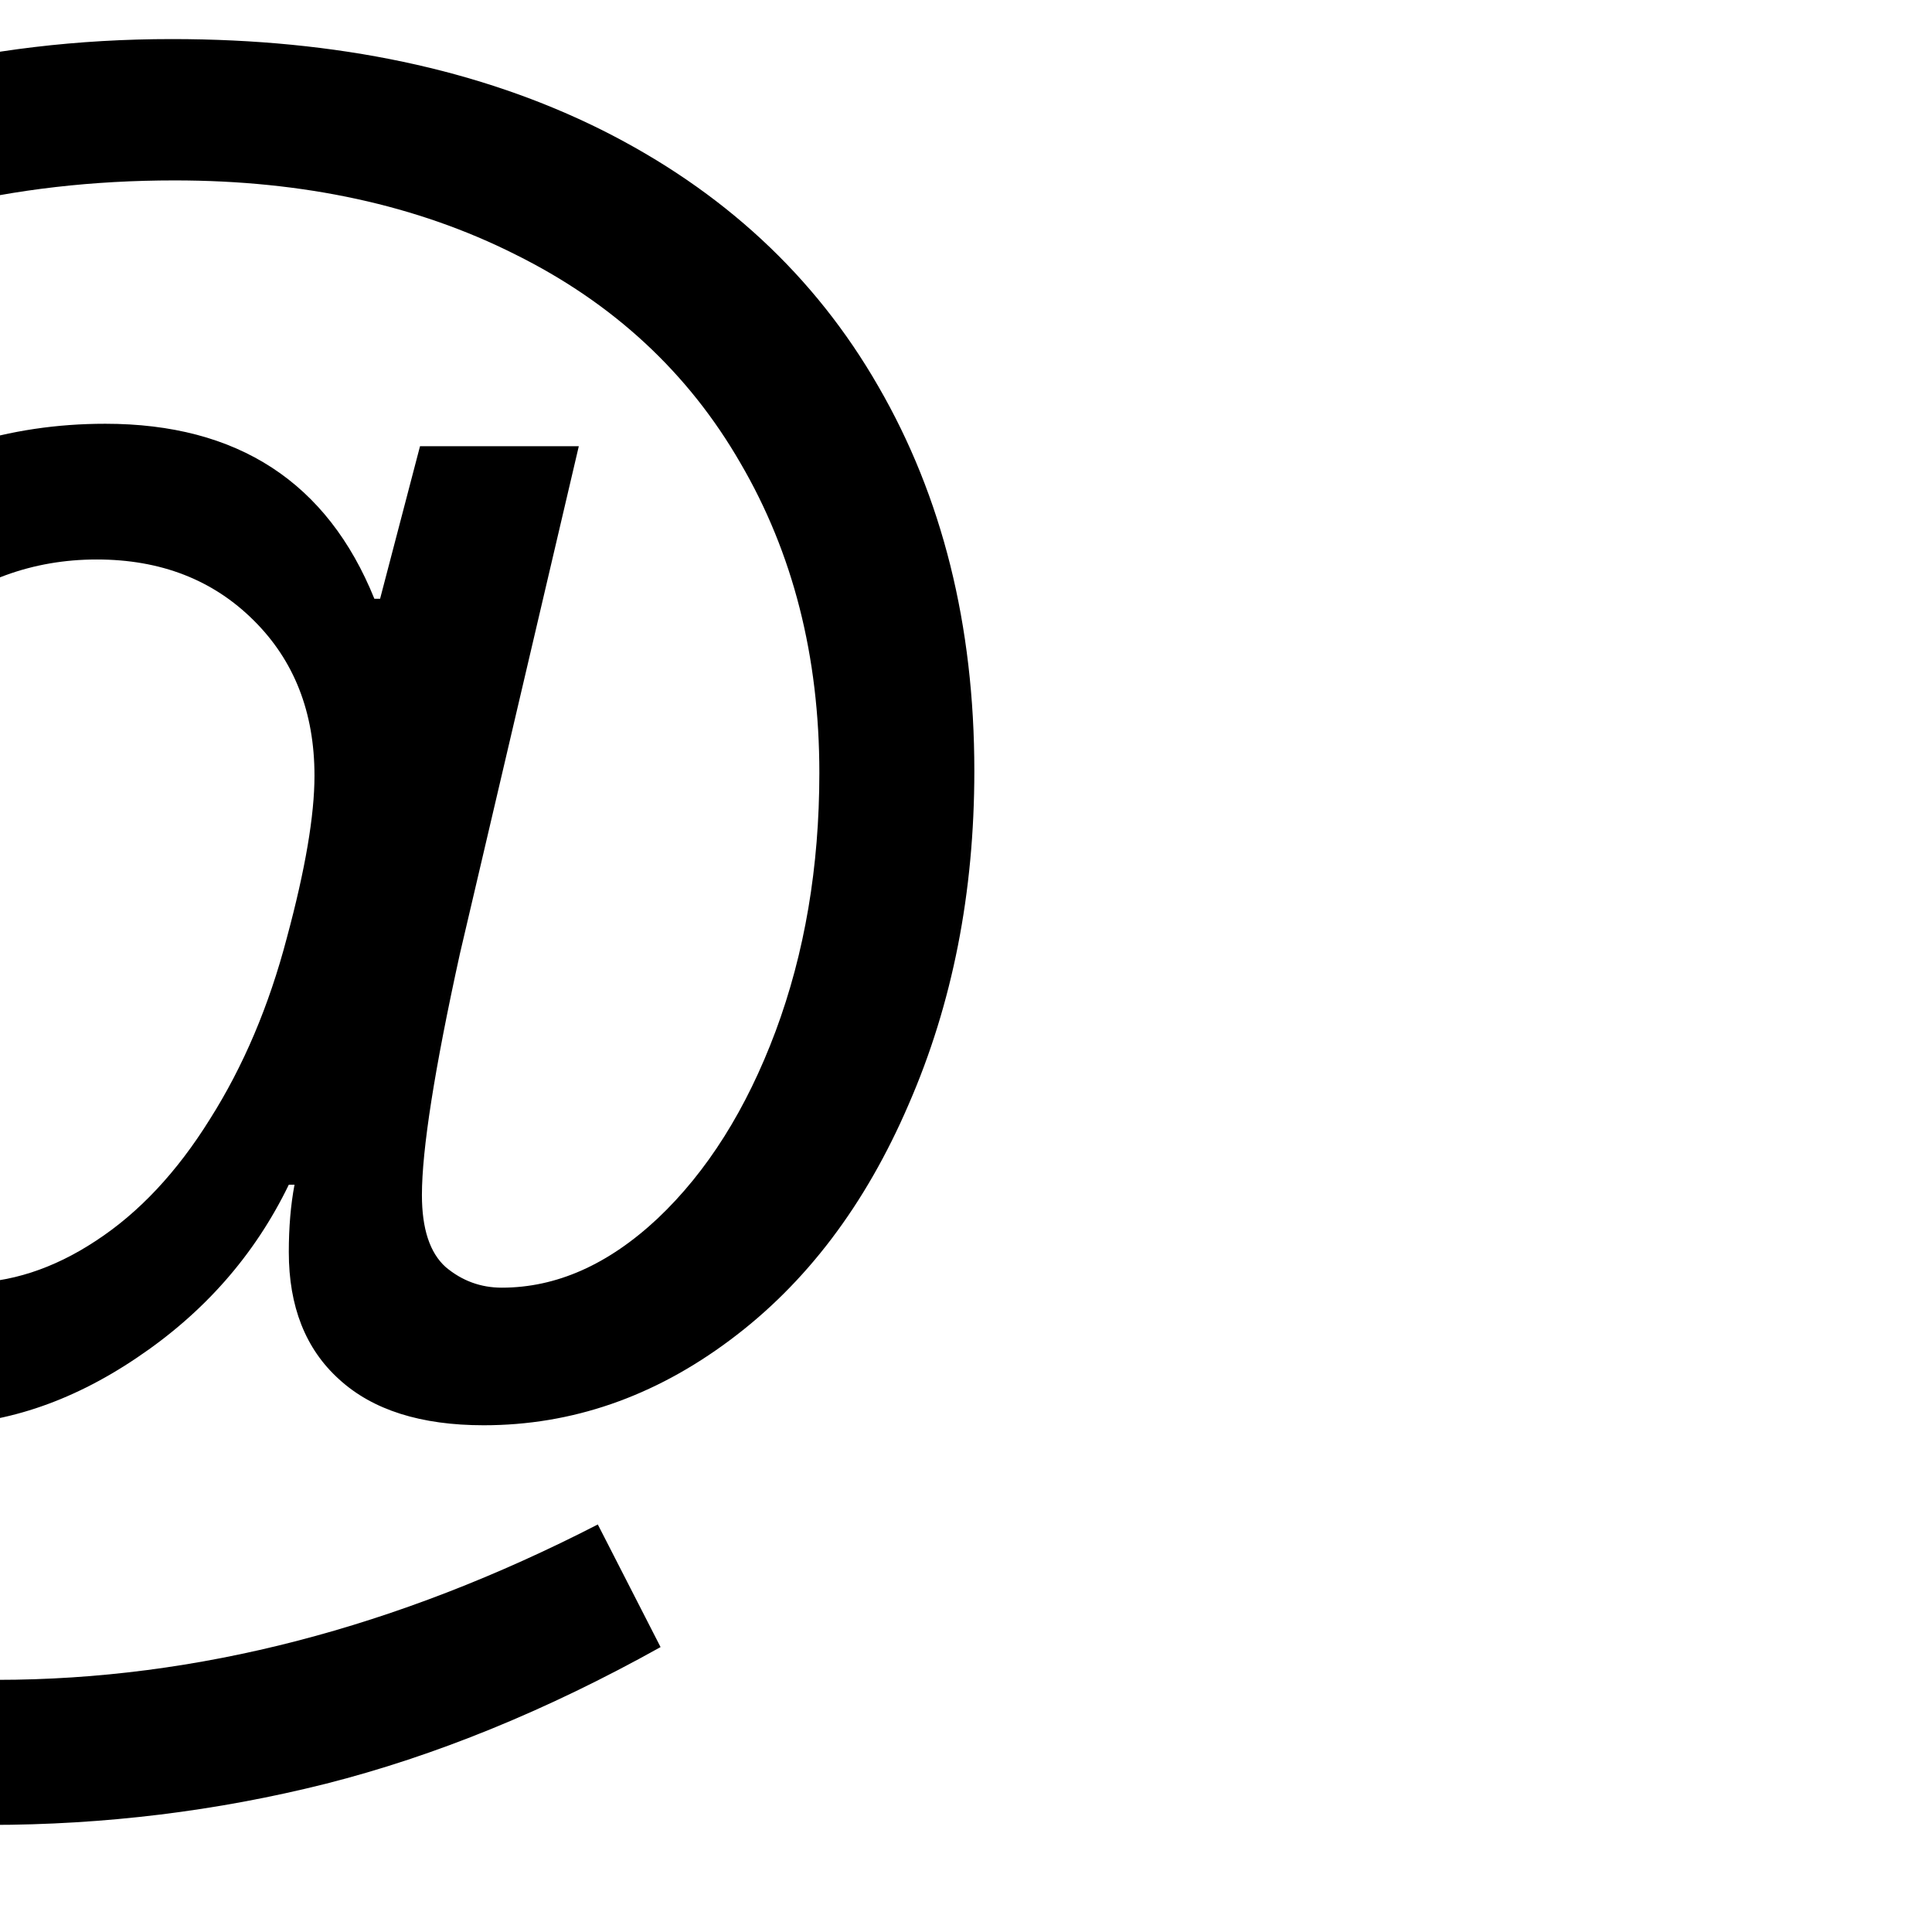
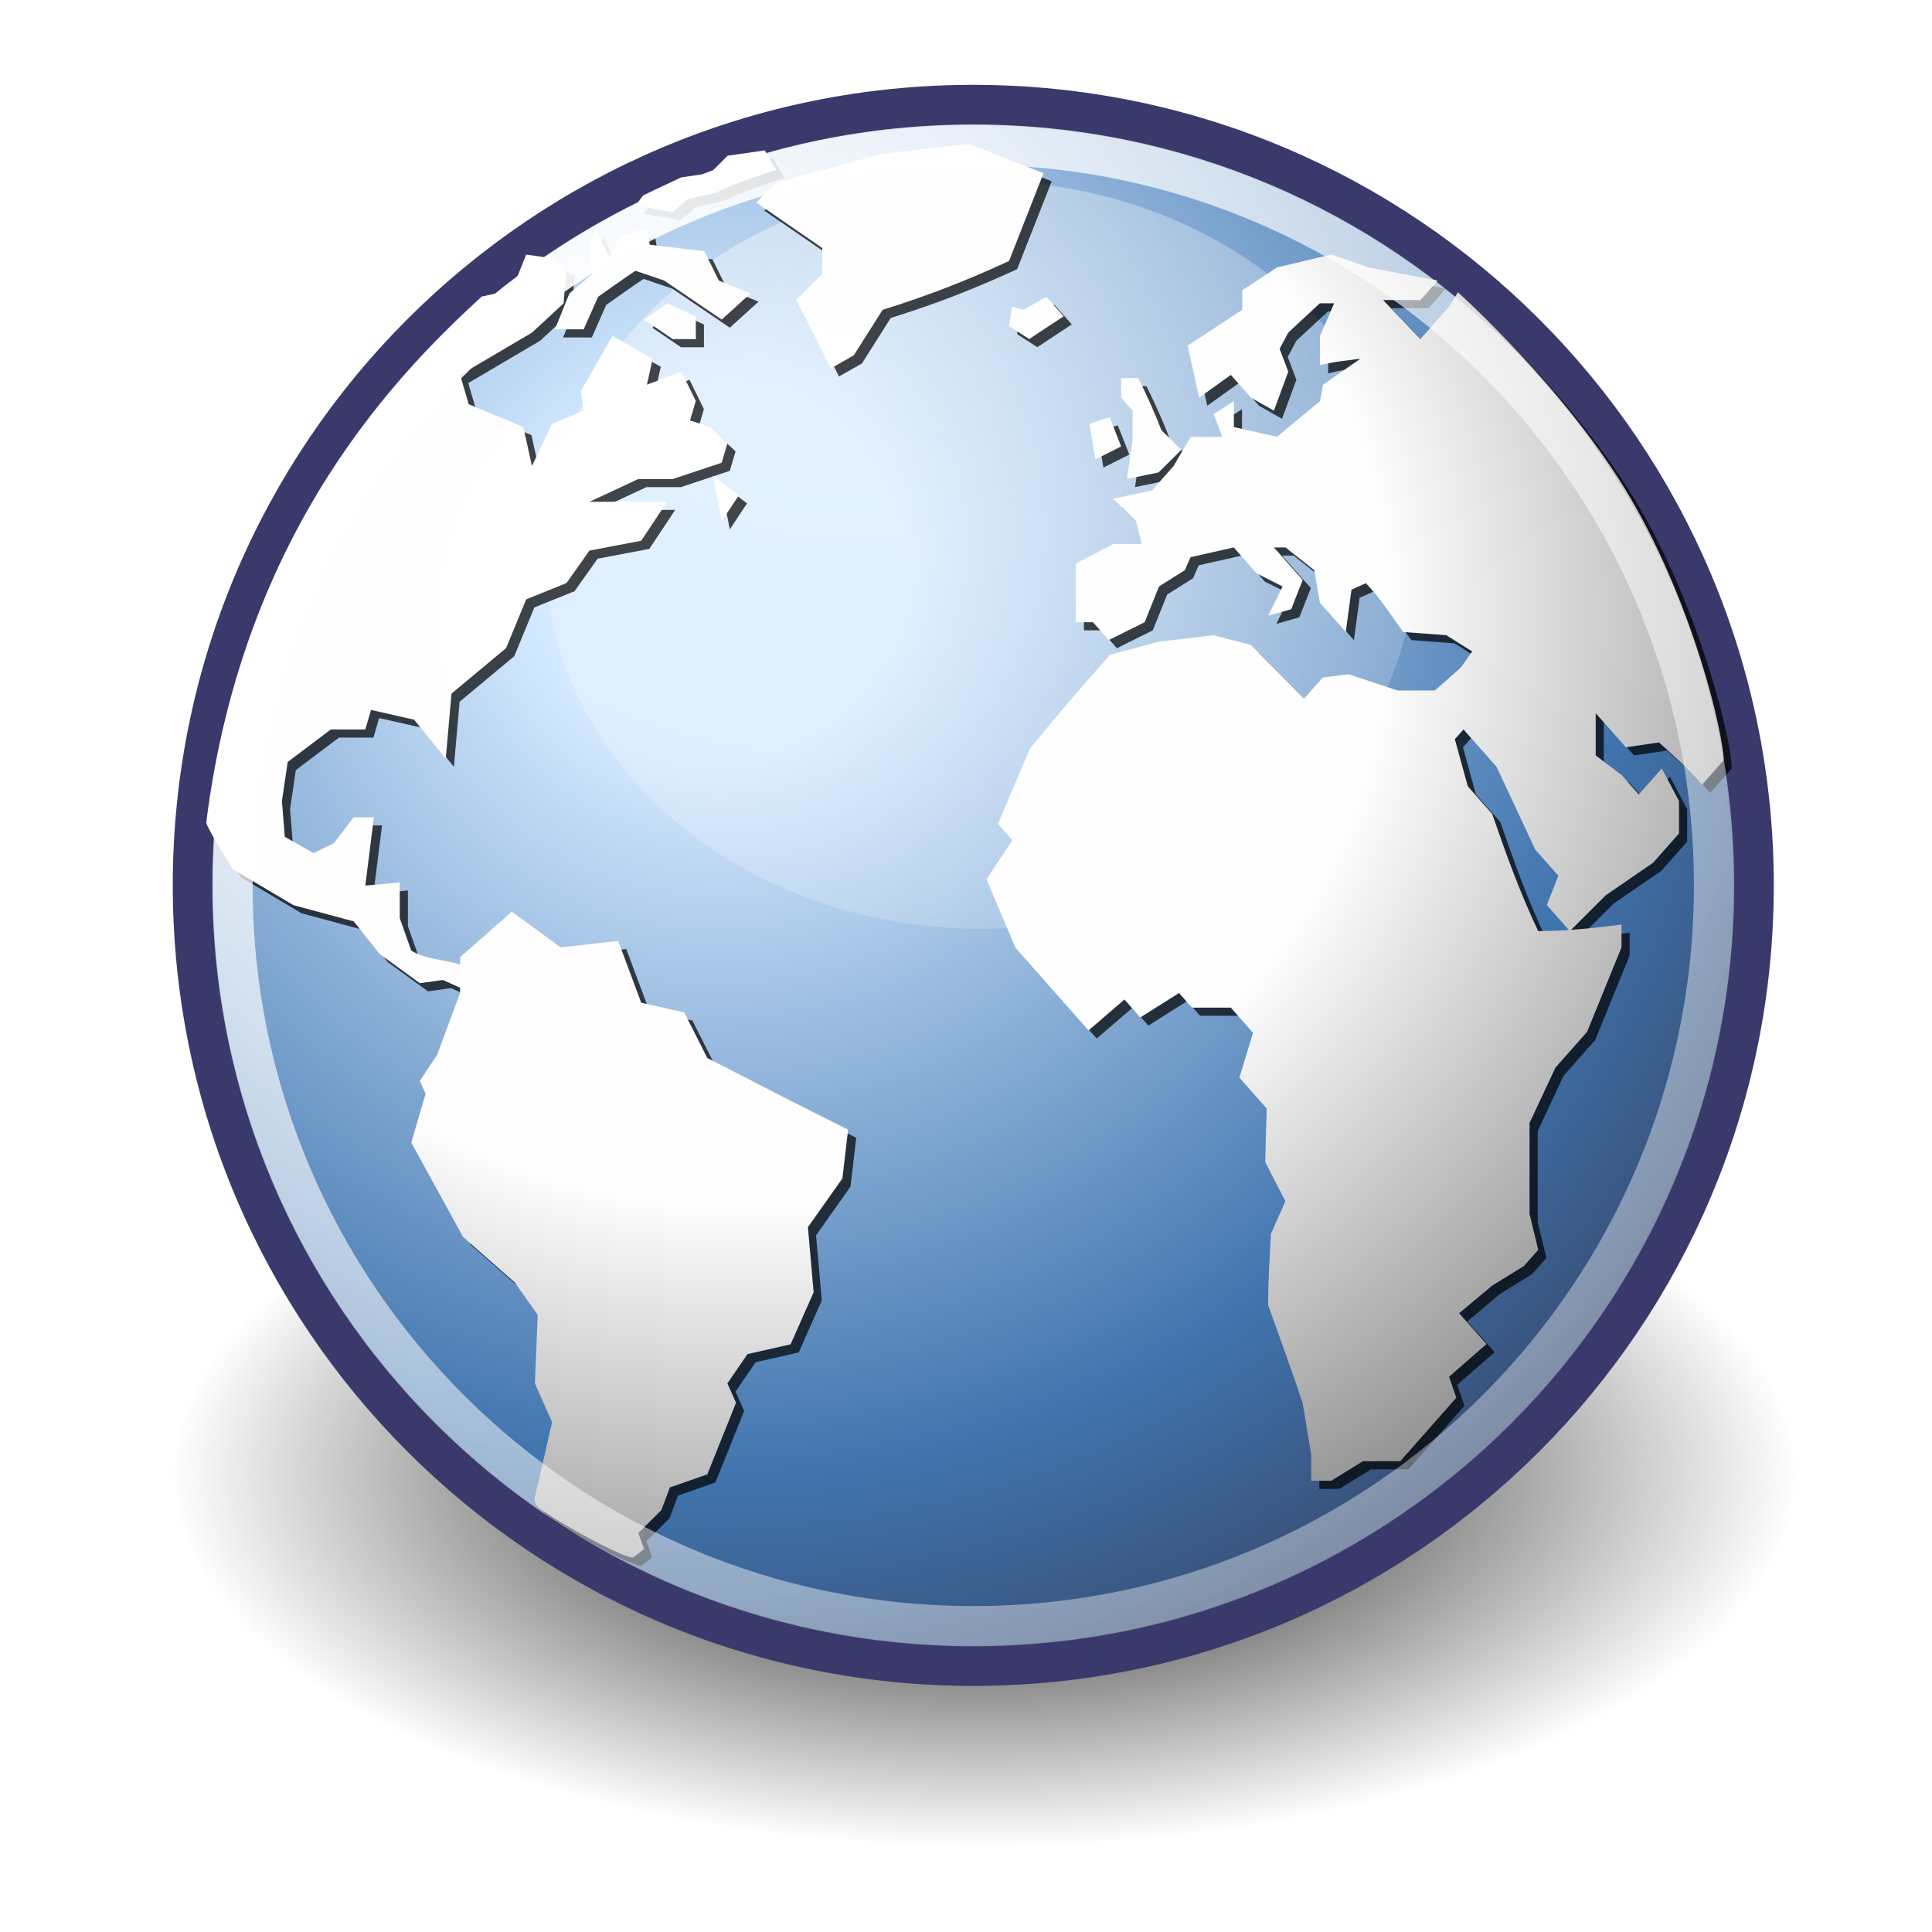
- <svg xmlns="http://www.w3.org/2000/svg" version="1.1" x="0px" y="0px" viewBox="0 0 32 32" enable-background="new 0 0 100 66" xml:space="preserve" id="svg2" width="32" height="32">
-   <defs id="defs12" />
-   <text xml:space="preserve" style="font-style:normal;font-variant:normal;font-weight:bold;font-stretch:normal;font-size:34.331px;line-height:125%;font-family:Arial;-inkscape-font-specification:'Arial, Bold';text-align:center;letter-spacing:0px;word-spacing:0px;writing-mode:lr;text-anchor:middle;fill:#000000;fill-opacity:1;stroke:none;stroke-width:1px;stroke-linecap:butt;stroke-linejoin:miter;stroke-opacity:1;" x="15.573" y="25.027" id="text4133" transform="scale(1.007889,0.9921731)">
-     <tspan id="tspan4135" x="15.573" y="25.027">@</tspan>
-   </text>
+ <svg xmlns="http://www.w3.org/2000/svg" xmlns:xlink="http://www.w3.org/1999/xlink" height="32" id="svg3440" width="32" version="1.1">
+   <defs id="defs3">
+     <linearGradient id="linearGradient4750">
+       <stop id="stop4752" offset="0" style="stop-color:#ffffff;stop-opacity:1;" />
+       <stop id="stop4758" offset="0.379" style="stop-color:#fefefe;stop-opacity:1;" />
+       <stop id="stop4754" offset="1" style="stop-color:#1d1d1d;stop-opacity:1;" />
+     </linearGradient>
+     <linearGradient id="linearGradient4350">
+       <stop id="stop4352" offset="0" style="stop-color:#ffffff;stop-opacity:1;" />
+       <stop id="stop4354" offset="1" style="stop-color:#ffffff;stop-opacity:0;" />
+     </linearGradient>
+     <linearGradient id="linearGradient4126">
+       <stop id="stop4128" offset="0" style="stop-color:#ffffff;stop-opacity:1;" />
+       <stop id="stop4130" offset="1" style="stop-color:#ffffff;stop-opacity:0.165;" />
+     </linearGradient>
+     <linearGradient id="linearGradient4114">
+       <stop id="stop4116" offset="0" style="stop-color:#000000;stop-opacity:1;" />
+       <stop id="stop4118" offset="1" style="stop-color:#000000;stop-opacity:0;" />
+     </linearGradient>
+     <linearGradient id="linearGradient3962">
+       <stop id="stop3964" offset="0" style="stop-color:#d3e9ff;stop-opacity:1;" />
+       <stop id="stop4134" offset="0.155" style="stop-color:#d3e9ff;stop-opacity:1;" />
+       <stop id="stop4346" offset="0.75" style="stop-color:#4074ae;stop-opacity:1;" />
+       <stop id="stop3966" offset="1" style="stop-color:#36486c;stop-opacity:1;" />
+     </linearGradient>
+     <radialGradient cx="18.248" cy="15.716" fx="18.248" fy="15.716" gradientTransform="scale(0.999989,1.000011)" gradientUnits="userSpaceOnUse" id="radialGradient3968" r="29.993" xlink:href="#linearGradient3962" />
+     <radialGradient cx="15.116" cy="63.965" fx="15.116" fy="63.965" gradientTransform="scale(1.64399,0.608276)" gradientUnits="userSpaceOnUse" id="radialGradient4120" r="12.289" xlink:href="#linearGradient4114" />
+     <radialGradient cx="15.601" cy="12.142" fx="15.601" fy="12.142" gradientTransform="scale(0.999989,1.000011)" gradientUnits="userSpaceOnUse" id="radialGradient4132" r="43.527" xlink:href="#linearGradient4126" />
+     <radialGradient cx="11.827" cy="10.476" fx="11.827" fy="10.476" gradientTransform="scale(1.179536,0.847791)" gradientUnits="userSpaceOnUse" id="radialGradient4356" r="32.665" xlink:href="#linearGradient4350" />
+     <radialGradient cx="18.634" cy="17.486" fx="18.934" fy="17.81" gradientTransform="scale(1.036822,0.964486)" gradientUnits="userSpaceOnUse" id="radialGradient4756" r="40.693" xlink:href="#linearGradient4750" />
+     <radialGradient cx="18.634" cy="17.486" fx="18.934" fy="17.81" gradientTransform="scale(1.036822,0.964486)" gradientUnits="userSpaceOnUse" id="radialGradient1460" r="40.693" xlink:href="#linearGradient4750" />
+     <radialGradient cx="18.634" cy="17.486" fx="18.934" fy="17.81" gradientTransform="scale(1.036822,0.964486)" gradientUnits="userSpaceOnUse" id="radialGradient1462" r="40.693" xlink:href="#linearGradient4750" />
+     <radialGradient cx="18.634" cy="17.486" fx="18.934" fy="17.81" gradientTransform="scale(1.036822,0.964486)" gradientUnits="userSpaceOnUse" id="radialGradient1466" r="40.693" xlink:href="#linearGradient4750" />
+     <radialGradient cx="18.634" cy="17.486" fx="18.934" fy="17.81" gradientTransform="scale(1.036822,0.964486)" gradientUnits="userSpaceOnUse" id="radialGradient1468" r="40.693" xlink:href="#linearGradient4750" />
+     <radialGradient cx="18.634" cy="17.486" fx="18.934" fy="17.81" gradientTransform="scale(1.036822,0.964486)" gradientUnits="userSpaceOnUse" id="radialGradient1470" r="40.693" xlink:href="#linearGradient4750" />
+     <radialGradient cx="18.634" cy="17.486" fx="18.934" fy="17.81" gradientTransform="scale(1.036822,0.964486)" gradientUnits="userSpaceOnUse" id="radialGradient1474" r="40.693" xlink:href="#linearGradient4750" />
+     <radialGradient cx="18.634" cy="17.486" fx="18.934" fy="17.81" gradientTransform="scale(1.036822,0.964486)" gradientUnits="userSpaceOnUse" id="radialGradient1476" r="40.693" xlink:href="#linearGradient4750" />
+     <radialGradient cx="18.634" cy="17.486" fx="18.934" fy="17.81" gradientTransform="scale(1.036822,0.964486)" gradientUnits="userSpaceOnUse" id="radialGradient1478" r="40.693" xlink:href="#linearGradient4750" />
+     <radialGradient cx="18.634" cy="17.486" fx="18.934" fy="17.81" gradientTransform="scale(1.036822,0.964486)" gradientUnits="userSpaceOnUse" id="radialGradient1482" r="40.693" xlink:href="#linearGradient4750" />
+     <radialGradient cx="18.634" cy="17.486" fx="18.934" fy="17.81" gradientTransform="scale(1.036822,0.964486)" gradientUnits="userSpaceOnUse" id="radialGradient1484" r="40.693" xlink:href="#linearGradient4750" />
+     <radialGradient cx="18.634" cy="17.486" fx="18.934" fy="17.81" gradientTransform="scale(1.036822,0.964486)" gradientUnits="userSpaceOnUse" id="radialGradient1486" r="40.693" xlink:href="#linearGradient4750" />
+     <radialGradient cx="18.634" cy="17.486" fx="18.934" fy="17.81" gradientTransform="scale(1.036822,0.964486)" gradientUnits="userSpaceOnUse" id="radialGradient1490" r="40.693" xlink:href="#linearGradient4750" />
+     <radialGradient cx="18.634" cy="17.486" fx="18.934" fy="17.81" gradientTransform="scale(1.036822,0.964486)" gradientUnits="userSpaceOnUse" id="radialGradient1492" r="40.693" xlink:href="#linearGradient4750" />
+     <radialGradient cx="18.634" cy="17.486" fx="18.934" fy="17.81" gradientTransform="scale(1.036822,0.964486)" gradientUnits="userSpaceOnUse" id="radialGradient1494" r="40.693" xlink:href="#linearGradient4750" />
+     <radialGradient cx="18.634" cy="17.486" fx="18.934" fy="17.81" gradientTransform="scale(1.036822,0.964486)" gradientUnits="userSpaceOnUse" id="radialGradient1498" r="40.693" xlink:href="#linearGradient4750" />
+     <radialGradient cx="18.634" cy="17.486" fx="18.934" fy="17.81" gradientTransform="scale(1.036822,0.964486)" gradientUnits="userSpaceOnUse" id="radialGradient1500" r="40.693" xlink:href="#linearGradient4750" />
+     <radialGradient cx="18.634" cy="17.486" fx="18.934" fy="17.81" gradientTransform="scale(1.036822,0.964486)" gradientUnits="userSpaceOnUse" id="radialGradient1502" r="40.693" xlink:href="#linearGradient4750" />
+     <radialGradient cx="18.634" cy="17.486" fx="18.934" fy="17.81" gradientTransform="scale(1.036822,0.964486)" gradientUnits="userSpaceOnUse" id="radialGradient1506" r="40.693" xlink:href="#linearGradient4750" />
+     <radialGradient cx="18.634" cy="17.486" fx="18.934" fy="17.81" gradientTransform="scale(1.036822,0.964486)" gradientUnits="userSpaceOnUse" id="radialGradient1508" r="40.693" xlink:href="#linearGradient4750" />
+     <radialGradient cx="18.634" cy="17.486" fx="18.934" fy="17.81" gradientTransform="scale(1.036822,0.964486)" gradientUnits="userSpaceOnUse" id="radialGradient1510" r="40.693" xlink:href="#linearGradient4750" />
+     <radialGradient cx="18.634" cy="17.486" fx="18.934" fy="17.81" gradientTransform="scale(1.036822,0.964486)" gradientUnits="userSpaceOnUse" id="radialGradient1514" r="40.693" xlink:href="#linearGradient4750" />
+     <radialGradient cx="18.634" cy="17.486" fx="18.934" fy="17.81" gradientTransform="scale(1.036822,0.964486)" gradientUnits="userSpaceOnUse" id="radialGradient1516" r="40.693" xlink:href="#linearGradient4750" />
+     <radialGradient cx="18.634" cy="17.486" fx="18.934" fy="17.81" gradientTransform="scale(1.036822,0.964486)" gradientUnits="userSpaceOnUse" id="radialGradient1518" r="40.693" xlink:href="#linearGradient4750" />
+     <radialGradient cx="18.634" cy="17.486" fx="18.934" fy="17.81" gradientTransform="scale(1.036822,0.964486)" gradientUnits="userSpaceOnUse" id="radialGradient1522" r="40.693" xlink:href="#linearGradient4750" />
+     <radialGradient cx="18.634" cy="17.486" fx="18.934" fy="17.81" gradientTransform="scale(1.036822,0.964486)" gradientUnits="userSpaceOnUse" id="radialGradient1524" r="40.693" xlink:href="#linearGradient4750" />
+     <radialGradient cx="18.634" cy="17.486" fx="18.934" fy="17.81" gradientTransform="scale(1.036822,0.964486)" gradientUnits="userSpaceOnUse" id="radialGradient1526" r="40.693" xlink:href="#linearGradient4750" />
+     <radialGradient cx="18.634" cy="17.486" fx="18.934" fy="17.81" gradientTransform="scale(1.036822,0.964486)" gradientUnits="userSpaceOnUse" id="radialGradient1528" r="40.693" xlink:href="#linearGradient4750" />
+     <radialGradient cx="18.634" cy="17.486" fx="18.934" fy="17.81" gradientTransform="scale(1.036822,0.964486)" gradientUnits="userSpaceOnUse" id="radialGradient1530" r="40.693" xlink:href="#linearGradient4750" />
+     <radialGradient cx="18.634" cy="17.486" fx="18.934" fy="17.81" gradientTransform="scale(1.036822,0.964486)" gradientUnits="userSpaceOnUse" id="radialGradient1532" r="40.693" xlink:href="#linearGradient4750" />
+     <radialGradient cx="18.634" cy="17.486" fx="18.934" fy="17.81" gradientTransform="scale(1.036822,0.964486)" gradientUnits="userSpaceOnUse" id="radialGradient1534" r="40.693" xlink:href="#linearGradient4750" />
+     <radialGradient cx="18.634" cy="17.486" fx="18.934" fy="17.81" gradientTransform="scale(1.036822,0.964486)" gradientUnits="userSpaceOnUse" id="radialGradient1536" r="40.693" xlink:href="#linearGradient4750" />
+     <radialGradient cx="18.634" cy="17.486" fx="18.934" fy="17.81" gradientTransform="scale(1.036822,0.964486)" gradientUnits="userSpaceOnUse" id="radialGradient1538" r="40.693" xlink:href="#linearGradient4750" />
+     <radialGradient cx="18.634" cy="17.486" fx="18.934" fy="17.81" gradientTransform="scale(1.036822,0.964486)" gradientUnits="userSpaceOnUse" id="radialGradient1540" r="40.693" xlink:href="#linearGradient4750" />
+     <radialGradient cx="18.634" cy="17.486" fx="18.934" fy="17.81" gradientTransform="scale(1.036822,0.964486)" gradientUnits="userSpaceOnUse" id="radialGradient1542" r="40.693" xlink:href="#linearGradient4750" />
+     <radialGradient cx="18.634" cy="17.486" fx="18.934" fy="17.81" gradientTransform="scale(1.036822,0.964486)" gradientUnits="userSpaceOnUse" id="radialGradient1544" r="40.693" xlink:href="#linearGradient4750" />
+     <radialGradient cx="18.634" cy="17.486" fx="18.934" fy="17.81" gradientTransform="scale(1.036822,0.964486)" gradientUnits="userSpaceOnUse" id="radialGradient1546" r="40.693" xlink:href="#linearGradient4750" />
+     <radialGradient cx="18.634" cy="17.486" fx="18.934" fy="17.81" gradientTransform="scale(1.036822,0.964486)" gradientUnits="userSpaceOnUse" id="radialGradient1550" r="40.693" xlink:href="#linearGradient4750" />
+     <radialGradient cx="18.634" cy="17.486" fx="18.934" fy="17.81" gradientTransform="scale(1.036822,0.964486)" gradientUnits="userSpaceOnUse" id="radialGradient1552" r="40.693" xlink:href="#linearGradient4750" />
+     <radialGradient cx="18.634" cy="17.486" fx="18.934" fy="17.81" gradientTransform="scale(1.036822,0.964486)" gradientUnits="userSpaceOnUse" id="radialGradient1554" r="40.693" xlink:href="#linearGradient4750" />
+     <radialGradient cx="18.634" cy="17.486" fx="18.934" fy="17.81" gradientTransform="scale(1.036822,0.964486)" gradientUnits="userSpaceOnUse" id="radialGradient1558" r="40.693" xlink:href="#linearGradient4750" />
+   </defs>
+   <g id="layer1" transform="matrix(0.6666,0,0,0.6666,-0.2574654,-0.9913395)">
+     <path d="m 45.053,38.909 a 20.203,7.475 0 1 1 -40.406,0 20.203,7.475 0 1 1 40.406,0 z" id="path4112" style="fill:url(#radialGradient4120);fill-opacity:1;stroke:none;stroke-opacity:1" transform="matrix(1,0,0,1.243244,0,-10.27241)" />
+     <path d="m 43.96,23.485 c 0,10.71 -8.682,19.392 -19.39,19.392 -10.709,0 -19.391,-8.682 -19.391,-19.392 0,-10.709 8.682,-19.39 19.391,-19.39 10.708,0 19.39,8.681 19.39,19.39 z" id="path3214" style="fill:url(#radialGradient3968);fill-opacity:1;fill-rule:nonzero;stroke:#39396c;stroke-miterlimit:4;stroke-opacity:1" />
+     <path d="m 30.709,15.271 a 12.93,9.293 0 1 1 -25.86,0 12.93,9.293 0 1 1 25.86,0 z" id="path4348" style="opacity:0.422;fill:url(#radialGradient4356);fill-opacity:1;stroke:none;stroke-opacity:1" transform="matrix(0.835938,0,0,1,9.886868,0)" />
+     <g id="g4136" style="fill:#000000;fill-opacity:0.713;fill-rule:nonzero;stroke:none;stroke-miterlimit:4" transform="matrix(0.982371,0,0,0.982371,0.121079,0.232914)">
+       <g id="g4138">
+         <g id="g4142">
+           <path d="m 44.071,20.714 c 0,0.263 0,0 0,0 l -0.545,0.617 c -0.334,-0.394 -0.709,-0.725 -1.09,-1.07 l -0.836,0.123 -0.764,-0.863 v 1.068 l 0.654,0.495 0.435,0.493 0.582,-0.658 c 0.146,0.274 0.291,0.549 0.436,0.823 v 0.822 l -0.655,0.74 -1.199,0.823 -0.908,0.906 -0.582,-0.66 0.291,-0.74 -0.581,-0.658 -0.981,-2.098 -0.836,-0.945 -0.219,0.246 0.328,1.193 0.617,0.699 c 0.352,1.018 0.701,1.99 1.164,2.963 0.718,0 1.395,-0.076 2.107,-0.166 v 0.576 l -0.872,2.139 -0.8,0.904 -0.654,1.4 c 0,0.768 0,1.535 0,2.303 l 0.219,0.906 -0.363,0.41 -0.801,0.494 -0.836,0.699 0.691,0.781 -0.945,0.824 0.182,0.533 -1.418,1.605 h -0.944 l -0.8,0.494 H 33.64 V 38.281 L 33.423,36.963 c -0.281,-0.826 -0.574,-1.647 -0.872,-2.467 0,-0.606 0.036,-1.205 0.072,-1.81 l 0.364,-0.822 -0.51,-0.988 0.037,-1.357 -0.691,-0.781 0.346,-1.131 -0.562,-0.638 H 30.624 l -0.327,-0.37 -0.981,0.618 -0.399,-0.454 -0.909,0.782 c -0.617,-0.7 -1.235,-1.399 -1.853,-2.098 l -0.727,-1.728 0.654,-0.986 -0.363,-0.411 0.799,-1.894 c 0.656,-0.816 1.342,-1.6 2.035,-2.386 l 1.236,-0.329 1.381,-0.164 0.945,0.247 1.345,1.356 0.473,-0.534 0.653,-0.082 1.236,0.411 h 0.945 l 0.654,-0.576 0.291,-0.411 -0.655,-0.411 -1.091,-0.082 c -0.303,-0.42 -0.584,-0.861 -0.943,-1.234 l -0.364,0.164 -0.145,1.07 -0.654,-0.74 -0.144,-0.824 -0.727,-0.574 h -0.292 l 0.728,0.822 -0.291,0.74 -0.581,0.164 0.363,-0.74 -0.655,-0.328 -0.58,-0.658 -1.092,0.246 -0.144,0.328 -0.654,0.412 -0.363,0.905 -0.908,0.452 -0.4,-0.452 h -0.435 v -1.481 l 0.945,-0.494 h 0.727 l -0.146,-0.575 -0.58,-0.576 0.981,-0.206 0.545,-0.616 0.435,-0.741 h 0.801 l -0.219,-0.575 0.51,-0.329 v 0.658 l 1.09,0.246 1.09,-0.904 0.073,-0.412 0.944,-0.658 c -0.342,0.043 -0.684,0.074 -1.018,0.165 V 9.977 L 34.221,9.154 H 33.858 l -0.798,0.74 -0.219,0.412 0.219,0.577 -0.364,0.986 -0.581,-0.329 -0.508,-0.575 -0.801,0.575 -0.291,-1.316 1.381,-0.905 V 8.825 l 0.873,-0.576 1.381,-0.33 0.945,0.33 1.744,0.329 -0.435,0.493 H 35.458 l 0.945,0.987 0.727,-0.822 0.221,-0.362 c 0,0 2.787,2.498 4.38,5.231 1.593,2.733 2.341,5.955 2.341,6.609 z" id="path4144" />
+         </g>
+       </g>
+       <g id="g4146">
+         <g id="g4150">
+           <path d="m 26.07,9.236 -0.073,0.493 0.51,0.329 0.871,-0.576 -0.435,-0.494 -0.582,0.33 -0.29,-0.083" id="path4152" />
+         </g>
+       </g>
+       <g id="g4154">
+         <g id="g4158">
+           <path d="m 26.87,5.863 -1.891,-0.741 -2.18,0.247 -2.69,0.74 -0.509,0.494 1.672,1.151 v 0.658 l -0.654,0.658 0.873,1.729 0.58,-0.33 0.729,-1.151 c 1.123,-0.347 2.13,-0.741 3.197,-1.234 l 0.873,-2.221" id="path4160" />
+         </g>
+       </g>
+       <g id="g4162">
+         <g id="g4166">
+           <path d="m 28.833,12.775 -0.291,-0.741 -0.51,0.165 0.146,0.904 0.654,-0.328" id="path4168" />
+         </g>
+       </g>
+       <g id="g4170">
+         <g id="g4174">
+           <path d="m 29.123,12.609 -0.145,0.988 0.8,-0.165 0.581,-0.575 -0.509,-0.494 C 29.679,11.908 29.482,11.483 29.268,11.046 H 28.833 v 0.493 l 0.29,0.329 v 0.74" id="path4176" />
+         </g>
+       </g>
+       <g id="g4178">
+         <g id="g4182">
+           <path d="m 18.365,28.242 -0.582,-1.152 -1.09,-0.247 -0.582,-1.562 -1.454,0.164 -1.235,-0.904 -1.309,1.151 v 0.182 c -0.396,-0.114 -0.883,-0.13 -1.235,-0.347 l -0.291,-0.822 v -0.905 l -0.872,0.082 c 0.073,-0.576 0.145,-1.151 0.218,-1.728 H 9.424 L 8.915,22.812 8.406,23.058 7.679,22.648 7.606,21.743 7.752,20.755 8.843,19.933 h 0.872 l 0.145,-0.494 1.09,0.246 0.8,0.988 0.145,-1.647 1.381,-1.151 0.509,-1.234 1.018,-0.411 0.582,-0.822 1.308,-0.248 0.655,-0.986 c -0.654,0 -1.309,0 -1.963,0 l 1.236,-0.576 h 0.872 l 1.236,-0.412 0.145,-0.492 -0.436,-0.412 -0.509,-0.165 0.145,-0.493 -0.363,-0.74 -0.873,0.328 0.145,-0.658 -1.018,-0.576 -0.799,1.398 0.072,0.494 -0.799,0.33 -0.509,1.069 -0.218,-0.987 -1.381,-0.576 -0.218,-0.74 1.817,-1.07 0.8,-0.74 0.073,-0.905 -0.436,-0.247 -0.582,-0.083 -0.363,0.905 c 0,0 -0.608,0.119 -0.764,0.158 -1.996,1.839 -6.029,5.81 -6.966,13.306 0.037,0.174 0.679,1.182 0.679,1.182 l 1.526,0.904 1.526,0.412 0.655,0.823 1.017,0.74 0.582,-0.082 0.436,0.196 v 0.133 l -0.581,1.563 -0.436,0.658 0.145,0.33 -0.363,1.232 1.309,2.387 1.308,1.152 0.582,0.822 -0.073,1.728 0.436,0.986 -0.436,1.893 c 0,0 -0.034,-0.012 0.021,0.178 0.056,0.19 2.329,1.451 2.474,1.344 0.144,-0.109 0.267,-0.205 0.267,-0.205 l -0.145,-0.41 0.581,-0.576 0.218,-0.576 0.945,-0.33 0.727,-1.81 -0.218,-0.492 0.508,-0.74 1.091,-0.248 0.582,-1.316 -0.145,-1.645 0.872,-1.234 0.145,-1.234 C 20.733,29.461 19.549,28.851 18.365,28.242" id="path4184" />
+         </g>
+       </g>
+       <g id="g4186">
+         <g id="g4190">
+           <path d="m 16.766,9.565 0.727,0.494 h 0.582 V 9.483 l -0.727,-0.329 -0.582,0.411" id="path4192" />
+         </g>
+       </g>
+       <g id="g4194">
+         <g id="g4198">
+           <path d="M 14.876,8.907 14.512,9.812 h 0.727 L 15.603,8.989 C 15.917,8.768 16.229,8.544 16.548,8.331 l 0.727,0.247 c 0.484,0.329 0.969,0.658 1.454,0.987 L 19.456,8.907 18.656,8.578 18.292,7.837 16.911,7.673 16.838,7.261 16.184,7.426 15.894,8.002 15.53,7.261 l -0.145,0.329 0.073,0.823 -0.582,0.494" id="path4200" />
+         </g>
+       </g>
+       <g id="g4202">
+         <g id="g4204" style="opacity:0.75">
+           <path d="" id="path4206" />
+         </g>
+         <g id="g4208">
+           <path d="" id="path4210" />
+         </g>
+       </g>
+       <g id="g4212">
+         <g id="g4214" style="opacity:0.75">
+           <path d="" id="path4216" />
+         </g>
+         <g id="g4218">
+           <path d="" id="path4220" />
+         </g>
+       </g>
+       <g id="g4222">
+         <g id="g4226">
+           <path d="M 17.492,6.85 17.856,6.521 18.583,6.356 c 0.498,-0.242 0.998,-0.405 1.526,-0.576 l -0.29,-0.494 -0.939,0.135 -0.443,0.442 -0.731,0.106 -0.65,0.305 -0.316,0.153 -0.193,0.258 0.944,0.164" id="path4228" />
+         </g>
+       </g>
+       <g id="g4230">
+         <g id="g4234">
+           <path d="m 18.729,14.666 0.436,-0.658 -0.655,-0.493 0.218,1.151" id="path4236" />
+         </g>
+       </g>
+     </g>
+     <g id="g3216" style="color:#000000;display:inline;overflow:visible;visibility:visible;fill:url(#radialGradient1460);fill-opacity:1;fill-rule:nonzero;stroke:none;stroke-width:1.018;stroke-linecap:butt;stroke-linejoin:miter;stroke-miterlimit:4;stroke-dashoffset:0;stroke-opacity:1;marker:none;marker-start:none;marker-mid:none;marker-end:none" transform="matrix(0.982371,0,0,0.982371,-0.08095179,0.030883)">
+       <g id="g3218" style="color:#000000;display:inline;overflow:visible;visibility:visible;fill:url(#radialGradient1462);stroke-dashoffset:0;marker:none;marker-start:none;marker-mid:none;marker-end:none">
+         <g id="g3222" style="color:#000000;display:inline;overflow:visible;visibility:visible;fill:url(#radialGradient1466);stroke-dashoffset:0;marker:none;marker-start:none;marker-mid:none;marker-end:none">
+           <path d="m 44.071,20.714 c 0,0.263 0,0 0,0 l -0.545,0.617 c -0.334,-0.394 -0.709,-0.725 -1.09,-1.07 l -0.836,0.123 -0.764,-0.863 v 1.068 l 0.654,0.495 0.435,0.493 0.582,-0.658 c 0.146,0.274 0.291,0.549 0.436,0.823 v 0.822 l -0.655,0.74 -1.199,0.823 -0.908,0.906 -0.582,-0.66 0.291,-0.74 -0.581,-0.658 -0.981,-2.098 -0.836,-0.945 -0.219,0.246 0.328,1.193 0.617,0.699 c 0.352,1.018 0.701,1.99 1.164,2.963 0.718,0 1.395,-0.076 2.107,-0.166 v 0.576 l -0.872,2.139 -0.8,0.904 -0.654,1.4 c 0,0.768 0,1.535 0,2.303 l 0.219,0.906 -0.363,0.41 -0.801,0.494 -0.836,0.699 0.691,0.781 -0.945,0.824 0.182,0.533 -1.418,1.605 h -0.944 l -0.8,0.494 H 33.64 V 38.281 L 33.423,36.963 c -0.281,-0.826 -0.574,-1.647 -0.872,-2.467 0,-0.606 0.036,-1.205 0.072,-1.81 l 0.364,-0.822 -0.51,-0.988 0.037,-1.357 -0.691,-0.781 0.346,-1.131 -0.562,-0.638 H 30.624 l -0.327,-0.37 -0.981,0.618 -0.399,-0.454 -0.909,0.782 c -0.617,-0.7 -1.235,-1.399 -1.853,-2.098 l -0.727,-1.728 0.654,-0.986 -0.363,-0.411 0.799,-1.894 c 0.656,-0.816 1.342,-1.6 2.035,-2.386 l 1.236,-0.329 1.381,-0.164 0.945,0.247 1.345,1.356 0.473,-0.534 0.653,-0.082 1.236,0.411 h 0.945 l 0.654,-0.576 0.291,-0.411 -0.655,-0.411 -1.091,-0.082 c -0.303,-0.42 -0.584,-0.861 -0.943,-1.234 l -0.364,0.164 -0.145,1.07 -0.654,-0.74 -0.144,-0.824 -0.727,-0.574 h -0.292 l 0.728,0.822 -0.291,0.74 -0.581,0.164 0.363,-0.74 -0.655,-0.328 -0.58,-0.658 -1.092,0.246 -0.144,0.328 -0.654,0.412 -0.363,0.905 -0.908,0.452 -0.4,-0.452 h -0.435 v -1.481 l 0.945,-0.494 h 0.727 l -0.146,-0.575 -0.58,-0.576 0.981,-0.206 0.545,-0.616 0.435,-0.741 h 0.801 l -0.219,-0.575 0.51,-0.329 v 0.658 l 1.09,0.246 1.09,-0.904 0.073,-0.412 0.944,-0.658 c -0.342,0.043 -0.684,0.074 -1.018,0.165 V 9.977 L 34.221,9.154 H 33.858 l -0.798,0.74 -0.219,0.412 0.219,0.577 -0.364,0.986 -0.581,-0.329 -0.508,-0.575 -0.801,0.575 -0.291,-1.316 1.381,-0.905 V 8.825 l 0.873,-0.576 1.381,-0.33 0.945,0.33 1.744,0.329 -0.435,0.493 H 35.458 l 0.945,0.987 0.727,-0.822 0.221,-0.362 c 0,0 2.787,2.498 4.38,5.231 1.593,2.733 2.341,5.955 2.341,6.609 z" id="path3224" style="color:#000000;display:inline;overflow:visible;visibility:visible;fill:url(#radialGradient1468);stroke-dashoffset:0;marker:none;marker-start:none;marker-mid:none;marker-end:none" />
+         </g>
+       </g>
+       <g id="g3226" style="color:#000000;display:inline;overflow:visible;visibility:visible;fill:url(#radialGradient1470);stroke-dashoffset:0;marker:none;marker-start:none;marker-mid:none;marker-end:none">
+         <g id="g3230" style="color:#000000;display:inline;overflow:visible;visibility:visible;fill:url(#radialGradient1474);stroke-dashoffset:0;marker:none;marker-start:none;marker-mid:none;marker-end:none">
+           <path d="m 26.07,9.236 -0.073,0.493 0.51,0.329 0.871,-0.576 -0.435,-0.494 -0.582,0.33 -0.29,-0.083" id="path3232" style="color:#000000;display:inline;overflow:visible;visibility:visible;fill:url(#radialGradient1476);stroke-dashoffset:0;marker:none;marker-start:none;marker-mid:none;marker-end:none" />
+         </g>
+       </g>
+       <g id="g3234" style="color:#000000;display:inline;overflow:visible;visibility:visible;fill:url(#radialGradient1478);stroke-dashoffset:0;marker:none;marker-start:none;marker-mid:none;marker-end:none">
+         <g id="g3238" style="color:#000000;display:inline;overflow:visible;visibility:visible;fill:url(#radialGradient1482);stroke-dashoffset:0;marker:none;marker-start:none;marker-mid:none;marker-end:none">
+           <path d="m 26.87,5.863 -1.891,-0.741 -2.18,0.247 -2.69,0.74 -0.509,0.494 1.672,1.151 v 0.658 l -0.654,0.658 0.873,1.729 0.58,-0.33 0.729,-1.151 c 1.123,-0.347 2.13,-0.741 3.197,-1.234 l 0.873,-2.221" id="path3240" style="color:#000000;display:inline;overflow:visible;visibility:visible;fill:url(#radialGradient1484);stroke-dashoffset:0;marker:none;marker-start:none;marker-mid:none;marker-end:none" />
+         </g>
+       </g>
+       <g id="g3242" style="color:#000000;display:inline;overflow:visible;visibility:visible;fill:url(#radialGradient1486);stroke-dashoffset:0;marker:none;marker-start:none;marker-mid:none;marker-end:none">
+         <g id="g3246" style="color:#000000;display:inline;overflow:visible;visibility:visible;fill:url(#radialGradient1490);stroke-dashoffset:0;marker:none;marker-start:none;marker-mid:none;marker-end:none">
+           <path d="m 28.833,12.775 -0.291,-0.741 -0.51,0.165 0.146,0.904 0.654,-0.328" id="path3248" style="color:#000000;display:inline;overflow:visible;visibility:visible;fill:url(#radialGradient1492);stroke-dashoffset:0;marker:none;marker-start:none;marker-mid:none;marker-end:none" />
+         </g>
+       </g>
+       <g id="g3250" style="color:#000000;display:inline;overflow:visible;visibility:visible;fill:url(#radialGradient1494);stroke-dashoffset:0;marker:none;marker-start:none;marker-mid:none;marker-end:none">
+         <g id="g3254" style="color:#000000;display:inline;overflow:visible;visibility:visible;fill:url(#radialGradient1498);stroke-dashoffset:0;marker:none;marker-start:none;marker-mid:none;marker-end:none">
+           <path d="m 29.123,12.609 -0.145,0.988 0.8,-0.165 0.581,-0.575 -0.509,-0.494 C 29.679,11.908 29.482,11.483 29.268,11.046 H 28.833 v 0.493 l 0.29,0.329 v 0.74" id="path3256" style="color:#000000;display:inline;overflow:visible;visibility:visible;fill:url(#radialGradient1500);stroke-dashoffset:0;marker:none;marker-start:none;marker-mid:none;marker-end:none" />
+         </g>
+       </g>
+       <g id="g3258" style="color:#000000;display:inline;overflow:visible;visibility:visible;fill:url(#radialGradient1502);stroke-dashoffset:0;marker:none;marker-start:none;marker-mid:none;marker-end:none">
+         <g id="g3262" style="color:#000000;display:inline;overflow:visible;visibility:visible;fill:url(#radialGradient1506);stroke-dashoffset:0;marker:none;marker-start:none;marker-mid:none;marker-end:none">
+           <path d="m 18.365,28.242 -0.582,-1.152 -1.09,-0.247 -0.582,-1.562 -1.454,0.164 -1.235,-0.904 -1.309,1.151 v 0.182 c -0.396,-0.114 -0.883,-0.13 -1.235,-0.347 l -0.291,-0.822 v -0.905 l -0.872,0.082 c 0.073,-0.576 0.145,-1.151 0.218,-1.728 H 9.424 L 8.915,22.812 8.406,23.058 7.679,22.648 7.606,21.743 7.752,20.755 8.843,19.933 h 0.872 l 0.145,-0.494 1.09,0.246 0.8,0.988 0.145,-1.647 1.381,-1.151 0.509,-1.234 1.018,-0.411 0.582,-0.822 1.308,-0.248 0.655,-0.986 c -0.654,0 -1.309,0 -1.963,0 l 1.236,-0.576 h 0.872 l 1.236,-0.412 0.145,-0.492 -0.436,-0.412 -0.509,-0.165 0.145,-0.493 -0.363,-0.74 -0.873,0.328 0.145,-0.658 -1.018,-0.576 -0.799,1.398 0.072,0.494 -0.799,0.33 -0.509,1.069 -0.218,-0.987 -1.381,-0.576 -0.218,-0.74 1.817,-1.07 0.8,-0.74 0.073,-0.905 -0.436,-0.247 -0.582,-0.083 -0.363,0.905 c 0,0 -0.608,0.119 -0.764,0.158 -1.996,1.839 -6.029,5.81 -6.966,13.306 0.037,0.174 0.679,1.182 0.679,1.182 l 1.526,0.904 1.526,0.412 0.655,0.823 1.017,0.74 0.582,-0.082 0.436,0.196 v 0.133 l -0.581,1.563 -0.436,0.658 0.145,0.33 -0.363,1.232 1.309,2.387 1.308,1.152 0.582,0.822 -0.073,1.728 0.436,0.986 -0.436,1.893 c 0,0 -0.034,-0.012 0.021,0.178 0.056,0.19 2.329,1.451 2.474,1.344 0.144,-0.109 0.267,-0.205 0.267,-0.205 l -0.145,-0.41 0.581,-0.576 0.218,-0.576 0.945,-0.33 0.727,-1.81 -0.218,-0.492 0.508,-0.74 1.091,-0.248 0.582,-1.316 -0.145,-1.645 0.872,-1.234 0.145,-1.234 C 20.733,29.461 19.549,28.851 18.365,28.242" id="path3264" style="color:#000000;display:inline;overflow:visible;visibility:visible;fill:url(#radialGradient1508);stroke-dashoffset:0;marker:none;marker-start:none;marker-mid:none;marker-end:none" />
+         </g>
+       </g>
+       <g id="g3266" style="color:#000000;display:inline;overflow:visible;visibility:visible;fill:url(#radialGradient1510);stroke-dashoffset:0;marker:none;marker-start:none;marker-mid:none;marker-end:none">
+         <g id="g3270" style="color:#000000;display:inline;overflow:visible;visibility:visible;fill:url(#radialGradient1514);stroke-dashoffset:0;marker:none;marker-start:none;marker-mid:none;marker-end:none">
+           <path d="m 16.766,9.565 0.727,0.494 h 0.582 V 9.483 l -0.727,-0.329 -0.582,0.411" id="path3272" style="color:#000000;display:inline;overflow:visible;visibility:visible;fill:url(#radialGradient1516);stroke-dashoffset:0;marker:none;marker-start:none;marker-mid:none;marker-end:none" />
+         </g>
+       </g>
+       <g id="g3274" style="color:#000000;display:inline;overflow:visible;visibility:visible;fill:url(#radialGradient1518);stroke-dashoffset:0;marker:none;marker-start:none;marker-mid:none;marker-end:none">
+         <g id="g3278" style="color:#000000;display:inline;overflow:visible;visibility:visible;fill:url(#radialGradient1522);stroke-dashoffset:0;marker:none;marker-start:none;marker-mid:none;marker-end:none">
+           <path d="M 14.876,8.907 14.512,9.812 h 0.727 L 15.603,8.989 C 15.917,8.768 16.229,8.544 16.548,8.331 l 0.727,0.247 c 0.484,0.329 0.969,0.658 1.454,0.987 L 19.456,8.907 18.656,8.578 18.292,7.837 16.911,7.673 16.838,7.261 16.184,7.426 15.894,8.002 15.53,7.261 l -0.145,0.329 0.073,0.823 -0.582,0.494" id="path3280" style="color:#000000;display:inline;overflow:visible;visibility:visible;fill:url(#radialGradient1524);stroke-dashoffset:0;marker:none;marker-start:none;marker-mid:none;marker-end:none" />
+         </g>
+       </g>
+       <g id="g3282" style="color:#000000;display:inline;overflow:visible;visibility:visible;fill:url(#radialGradient1526);stroke-dashoffset:0;marker:none;marker-start:none;marker-mid:none;marker-end:none">
+         <g id="g3284" style="color:#000000;display:inline;overflow:visible;visibility:visible;opacity:0.75;fill:url(#radialGradient1528);stroke-dashoffset:0;marker:none;marker-start:none;marker-mid:none;marker-end:none">
+           <path d="" id="path3286" style="color:#000000;display:inline;overflow:visible;visibility:visible;fill:url(#radialGradient1530);stroke-dashoffset:0;marker:none;marker-start:none;marker-mid:none;marker-end:none" />
+         </g>
+         <g id="g3288" style="color:#000000;display:inline;overflow:visible;visibility:visible;fill:url(#radialGradient1532);stroke-dashoffset:0;marker:none;marker-start:none;marker-mid:none;marker-end:none">
+           <path d="" id="path3290" style="color:#000000;display:inline;overflow:visible;visibility:visible;fill:url(#radialGradient1534);stroke-dashoffset:0;marker:none;marker-start:none;marker-mid:none;marker-end:none" />
+         </g>
+       </g>
+       <g id="g3292" style="color:#000000;display:inline;overflow:visible;visibility:visible;fill:url(#radialGradient1536);stroke-dashoffset:0;marker:none;marker-start:none;marker-mid:none;marker-end:none">
+         <g id="g3294" style="color:#000000;display:inline;overflow:visible;visibility:visible;opacity:0.75;fill:url(#radialGradient1538);stroke-dashoffset:0;marker:none;marker-start:none;marker-mid:none;marker-end:none">
+           <path d="" id="path3296" style="color:#000000;display:inline;overflow:visible;visibility:visible;fill:url(#radialGradient1540);stroke-dashoffset:0;marker:none;marker-start:none;marker-mid:none;marker-end:none" />
+         </g>
+         <g id="g3298" style="color:#000000;display:inline;overflow:visible;visibility:visible;fill:url(#radialGradient1542);stroke-dashoffset:0;marker:none;marker-start:none;marker-mid:none;marker-end:none">
+           <path d="" id="path3300" style="color:#000000;display:inline;overflow:visible;visibility:visible;fill:url(#radialGradient1544);stroke-dashoffset:0;marker:none;marker-start:none;marker-mid:none;marker-end:none" />
+         </g>
+       </g>
+       <g id="g3302" style="color:#000000;display:inline;overflow:visible;visibility:visible;fill:url(#radialGradient1546);stroke-dashoffset:0;marker:none;marker-start:none;marker-mid:none;marker-end:none">
+         <g id="g3306" style="color:#000000;display:inline;overflow:visible;visibility:visible;fill:url(#radialGradient1550);stroke-dashoffset:0;marker:none;marker-start:none;marker-mid:none;marker-end:none">
+           <path d="M 17.492,6.85 17.856,6.521 18.583,6.356 c 0.498,-0.242 0.998,-0.405 1.526,-0.576 l -0.29,-0.494 -0.939,0.135 -0.443,0.442 -0.731,0.106 -0.65,0.305 -0.316,0.153 -0.193,0.258 0.944,0.164" id="path3308" style="color:#000000;display:inline;overflow:visible;visibility:visible;fill:url(#radialGradient1552);stroke-dashoffset:0;marker:none;marker-start:none;marker-mid:none;marker-end:none" />
+         </g>
+       </g>
+       <g id="g3310" style="color:#000000;display:inline;overflow:visible;visibility:visible;fill:url(#radialGradient1554);stroke-dashoffset:0;marker:none;marker-start:none;marker-mid:none;marker-end:none">
+         <g id="g3314" style="color:#000000;display:inline;overflow:visible;visibility:visible;fill:url(#radialGradient1558);stroke-dashoffset:0;marker:none;marker-start:none;marker-mid:none;marker-end:none">
+           <path d="m 18.729,14.666 0.436,-0.658 -0.655,-0.493 0.218,1.151" id="path3316" style="color:#000000;display:inline;overflow:visible;visibility:visible;fill:url(#radialGradient4756);stroke-dashoffset:0;marker:none;marker-start:none;marker-mid:none;marker-end:none" />
+         </g>
+       </g>
+     </g>
+     <path d="m 42.975,23.486 c 0,10.166 -8.241,18.407 -18.406,18.407 -10.165,0 -18.406,-8.241 -18.406,-18.407 0,-10.165 8.241,-18.406 18.406,-18.406 10.164,0 18.406,8.24 18.406,18.406 z" id="path4122" style="fill:none;fill-opacity:1;fill-rule:nonzero;stroke:url(#radialGradient4132);stroke-miterlimit:4;stroke-opacity:1" />
+   </g>
</svg>
